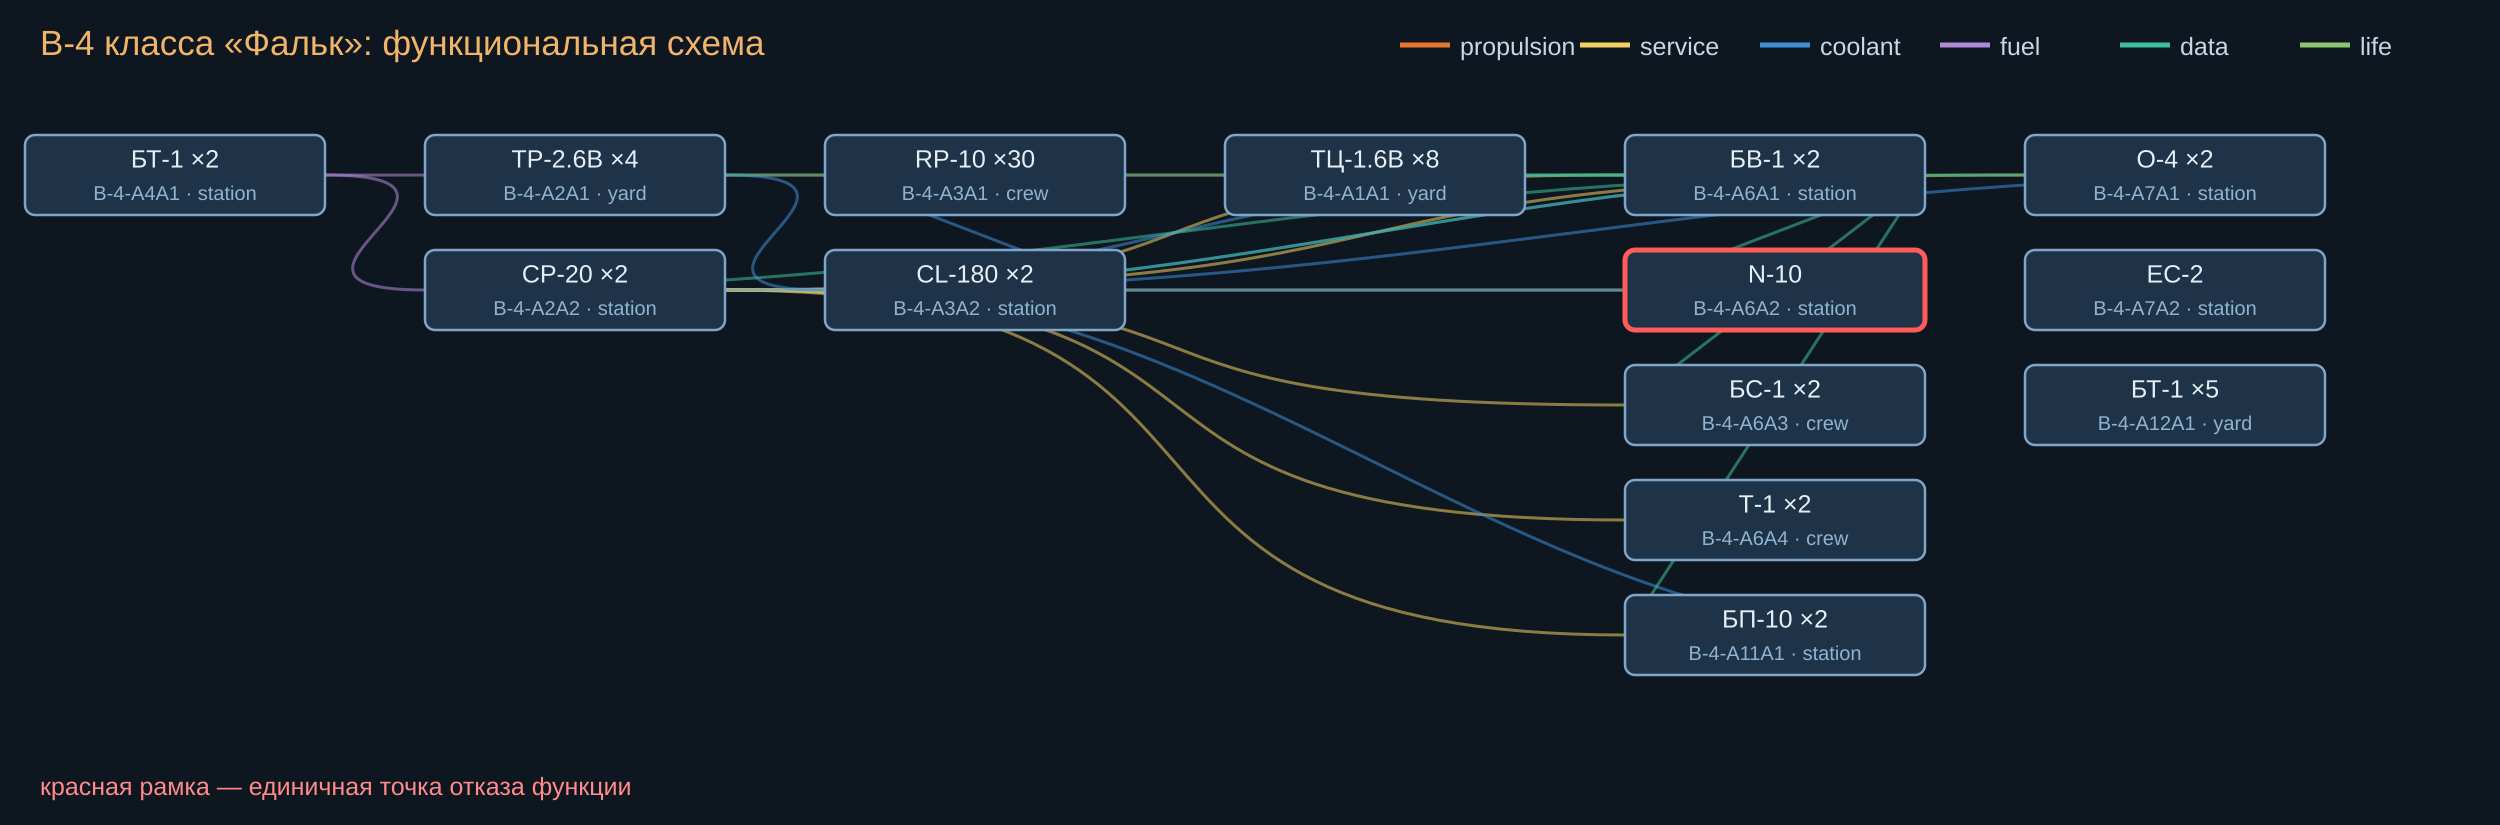
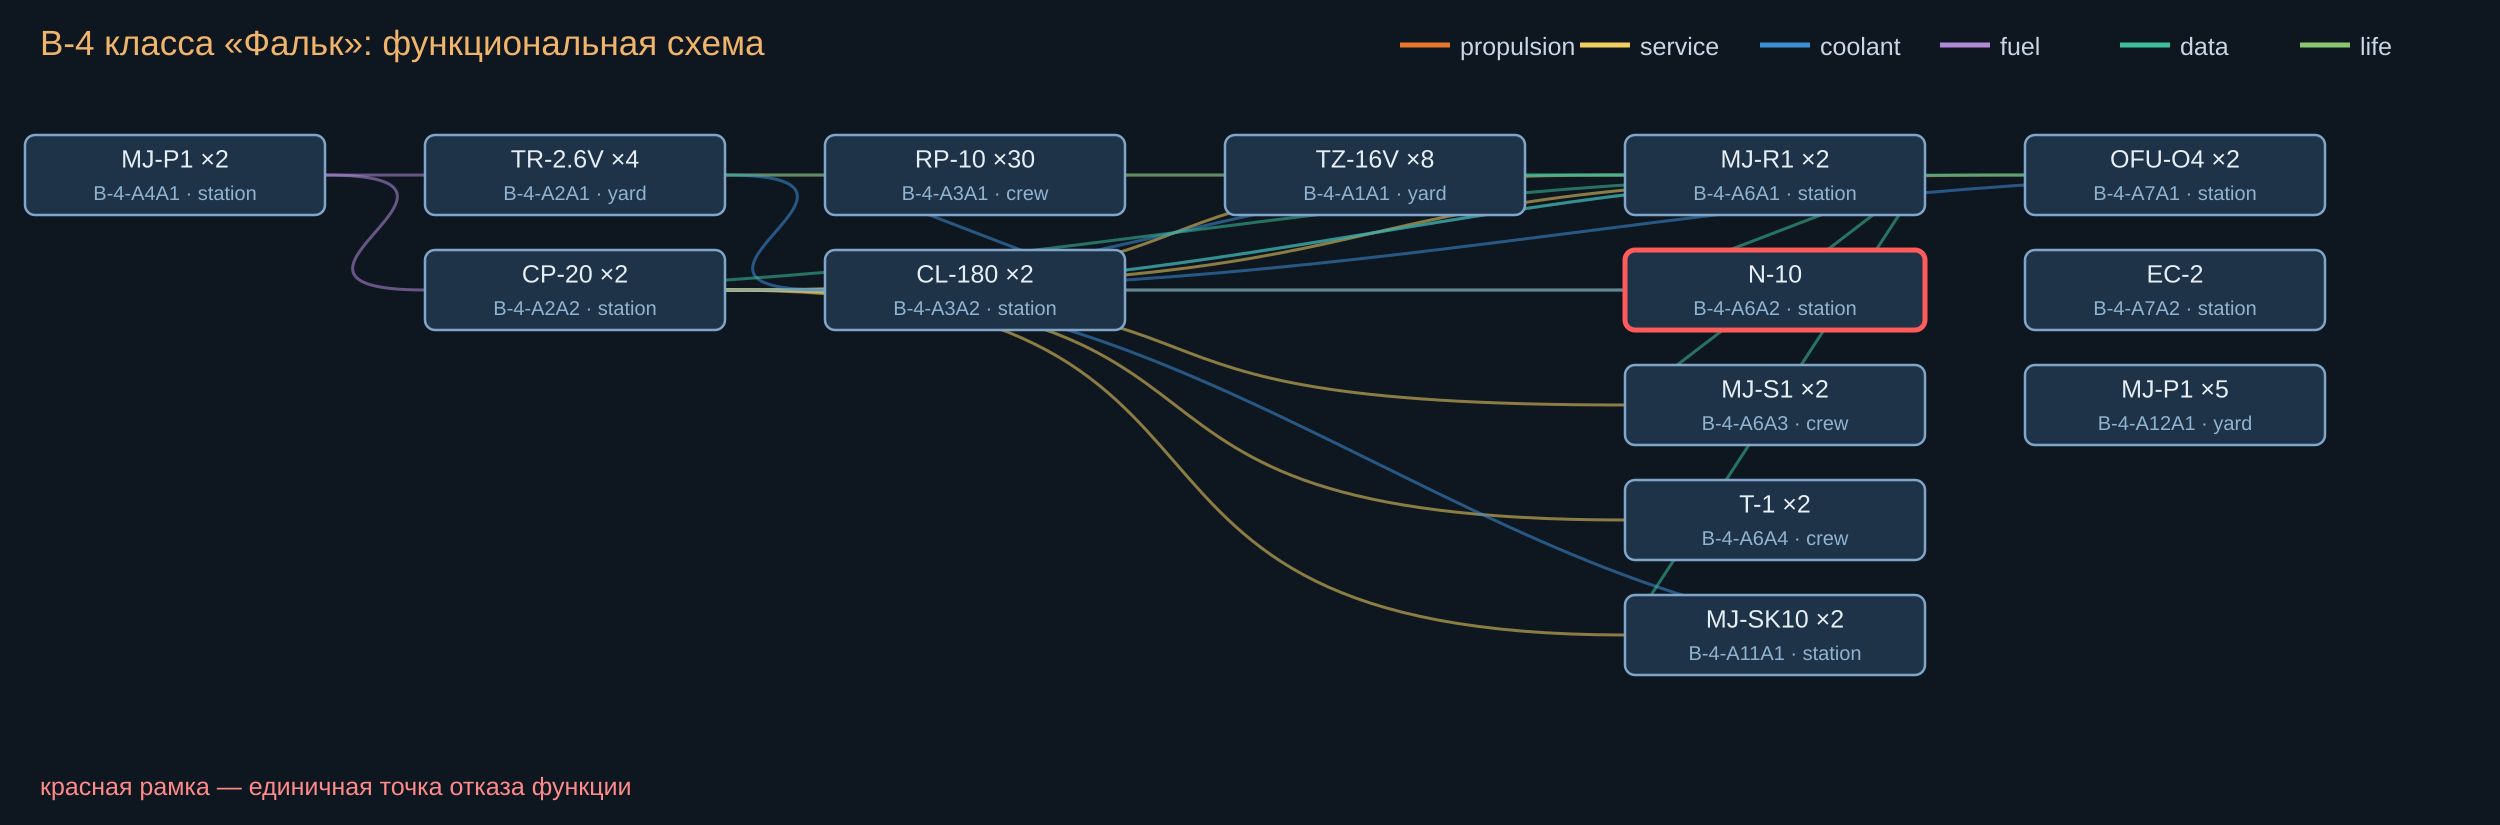
<svg xmlns="http://www.w3.org/2000/svg" viewBox="0 0 1000 330" font-family="Segoe UI, Arial, sans-serif" font-size="10">
  <rect width="100%" height="100%" fill="#0e1620" />
  <text x="16" y="22" fill="#f0b46a" font-size="14">B-4 класса «Фальк»: функциональная схема</text>
  <line x1="560" y1="18" x2="580" y2="18" stroke="#e8762b" stroke-width="2" />
  <text x="584" y="22" fill="#c8d6e5">propulsion</text>
  <line x1="632" y1="18" x2="652" y2="18" stroke="#f0d060" stroke-width="2" />
  <text x="656" y="22" fill="#c8d6e5">service</text>
  <line x1="704" y1="18" x2="724" y2="18" stroke="#3d8fd6" stroke-width="2" />
  <text x="728" y="22" fill="#c8d6e5">coolant</text>
  <line x1="776" y1="18" x2="796" y2="18" stroke="#b08ad6" stroke-width="2" />
  <text x="800" y="22" fill="#c8d6e5">fuel</text>
  <line x1="848" y1="18" x2="868" y2="18" stroke="#3dbf9a" stroke-width="2" />
  <text x="872" y="22" fill="#c8d6e5">data</text>
  <line x1="920" y1="18" x2="940" y2="18" stroke="#8cc56f" stroke-width="2" />
  <text x="944" y="22" fill="#c8d6e5">life</text>
  <path d="M290,70 C450.0,70 330.0,70 490,70" fill="none" stroke="#e8762b" stroke-opacity="0.55" stroke-width="1.2" />
  <path d="M290,116 C370.0,116 250.0,116 330,116" fill="none" stroke="#f0d060" stroke-opacity="0.55" stroke-width="1.2" />
  <path d="M290,116 C530.0,116 410.0,70 650,70" fill="none" stroke="#f0d060" stroke-opacity="0.55" stroke-width="1.2" />
  <path d="M290,116 C530.0,116 410.0,116 650,116" fill="none" stroke="#f0d060" stroke-opacity="0.55" stroke-width="1.2" />
  <path d="M290,116 C530.0,116 410.0,162 650,162" fill="none" stroke="#f0d060" stroke-opacity="0.55" stroke-width="1.2" />
  <path d="M290,116 C530.0,116 410.0,208 650,208" fill="none" stroke="#f0d060" stroke-opacity="0.55" stroke-width="1.2" />
  <path d="M290,116 C610.0,116 490.0,70 810,70" fill="none" stroke="#f0d060" stroke-opacity="0.55" stroke-width="1.2" />
  <path d="M290,116 C530.0,116 410.0,254 650,254" fill="none" stroke="#f0d060" stroke-opacity="0.55" stroke-width="1.2" />
  <path d="M610,70 C530.0,70 410.0,116 330,116" fill="none" stroke="#3d8fd6" stroke-opacity="0.55" stroke-width="1.2" />
  <path d="M290,70 C370.0,70 250.0,116 330,116" fill="none" stroke="#3d8fd6" stroke-opacity="0.55" stroke-width="1.2" />
  <path d="M290,116 C370.0,116 250.0,116 330,116" fill="none" stroke="#3d8fd6" stroke-opacity="0.55" stroke-width="1.2" />
  <path d="M770,70 C610.0,70 490.0,116 330,116" fill="none" stroke="#3d8fd6" stroke-opacity="0.55" stroke-width="1.2" />
  <path d="M770,116 C610.0,116 490.0,116 330,116" fill="none" stroke="#3d8fd6" stroke-opacity="0.55" stroke-width="1.2" />
  <path d="M930,70 C690.0,70 570.0,116 330,116" fill="none" stroke="#3d8fd6" stroke-opacity="0.55" stroke-width="1.2" />
  <path d="M770,254 C610.0,254 490.0,116 330,116" fill="none" stroke="#3d8fd6" stroke-opacity="0.55" stroke-width="1.2" />
  <path d="M450,116 C450.0,116 330.0,70 330,70" fill="none" stroke="#3d8fd6" stroke-opacity="0.55" stroke-width="1.2" />
  <path d="M130,70 C210.0,70 90.0,70 170,70" fill="none" stroke="#b08ad6" stroke-opacity="0.55" stroke-width="1.2" />
  <path d="M130,70 C210.0,70 90.0,116 170,116" fill="none" stroke="#b08ad6" stroke-opacity="0.55" stroke-width="1.2" />
  <path d="M770,70 C690.0,70 570.0,70 490,70" fill="none" stroke="#3dbf9a" stroke-opacity="0.55" stroke-width="1.2" />
  <path d="M770,70 C530.0,70 410.0,70 170,70" fill="none" stroke="#3dbf9a" stroke-opacity="0.55" stroke-width="1.2" />
  <path d="M770,70 C530.0,70 410.0,116 170,116" fill="none" stroke="#3dbf9a" stroke-opacity="0.55" stroke-width="1.2" />
  <path d="M770,70 C610.0,70 490.0,116 330,116" fill="none" stroke="#3dbf9a" stroke-opacity="0.55" stroke-width="1.2" />
  <path d="M770,70 C770.0,70 650.0,116 650,116" fill="none" stroke="#3dbf9a" stroke-opacity="0.55" stroke-width="1.2" />
  <path d="M770,70 C770.0,70 650.0,162 650,162" fill="none" stroke="#3dbf9a" stroke-opacity="0.55" stroke-width="1.2" />
  <path d="M770,70 C850.0,70 730.0,70 810,70" fill="none" stroke="#3dbf9a" stroke-opacity="0.55" stroke-width="1.2" />
  <path d="M770,70 C770.0,70 650.0,254 650,254" fill="none" stroke="#3dbf9a" stroke-opacity="0.55" stroke-width="1.2" />
  <rect x="490" y="54" width="120" height="32" rx="4" fill="#1f3348" stroke="#7fa6c9" stroke-width="1" />
-   <text x="550" y="67" fill="#e6eef6" text-anchor="middle">ТЦ-1.6В ×8</text>
+   <text x="550" y="67" fill="#e6eef6" text-anchor="middle">TZ-16V ×8</text>
  <text x="550" y="80" fill="#8fb3d1" text-anchor="middle" font-size="8">B-4-A1A1 · yard</text>
  <rect x="170" y="54" width="120" height="32" rx="4" fill="#1f3348" stroke="#7fa6c9" stroke-width="1" />
-   <text x="230" y="67" fill="#e6eef6" text-anchor="middle">ТР-2.6В ×4</text>
+   <text x="230" y="67" fill="#e6eef6" text-anchor="middle">TR-2.6V ×4</text>
  <text x="230" y="80" fill="#8fb3d1" text-anchor="middle" font-size="8">B-4-A2A1 · yard</text>
  <rect x="170" y="100" width="120" height="32" rx="4" fill="#1f3348" stroke="#7fa6c9" stroke-width="1" />
  <text x="230" y="113" fill="#e6eef6" text-anchor="middle">СР-20 ×2</text>
  <text x="230" y="126" fill="#8fb3d1" text-anchor="middle" font-size="8">B-4-A2A2 · station</text>
  <rect x="330" y="54" width="120" height="32" rx="4" fill="#1f3348" stroke="#7fa6c9" stroke-width="1" />
  <text x="390" y="67" fill="#e6eef6" text-anchor="middle">RP-10 ×30</text>
  <text x="390" y="80" fill="#8fb3d1" text-anchor="middle" font-size="8">B-4-A3A1 · crew</text>
  <rect x="330" y="100" width="120" height="32" rx="4" fill="#1f3348" stroke="#7fa6c9" stroke-width="1" />
  <text x="390" y="113" fill="#e6eef6" text-anchor="middle">CL-180 ×2</text>
  <text x="390" y="126" fill="#8fb3d1" text-anchor="middle" font-size="8">B-4-A3A2 · station</text>
  <rect x="10" y="54" width="120" height="32" rx="4" fill="#1f3348" stroke="#7fa6c9" stroke-width="1" />
-   <text x="70" y="67" fill="#e6eef6" text-anchor="middle">БТ-1 ×2</text>
+   <text x="70" y="67" fill="#e6eef6" text-anchor="middle">MJ-P1 ×2</text>
  <text x="70" y="80" fill="#8fb3d1" text-anchor="middle" font-size="8">B-4-A4A1 · station</text>
  <rect x="650" y="54" width="120" height="32" rx="4" fill="#1f3348" stroke="#7fa6c9" stroke-width="1" />
-   <text x="710" y="67" fill="#e6eef6" text-anchor="middle">БВ-1 ×2</text>
+   <text x="710" y="67" fill="#e6eef6" text-anchor="middle">MJ-R1 ×2</text>
  <text x="710" y="80" fill="#8fb3d1" text-anchor="middle" font-size="8">B-4-A6A1 · station</text>
  <rect x="650" y="100" width="120" height="32" rx="4" fill="#1f3348" stroke="#ff5b5b" stroke-width="2" />
  <text x="710" y="113" fill="#e6eef6" text-anchor="middle">N-10</text>
  <text x="710" y="126" fill="#8fb3d1" text-anchor="middle" font-size="8">B-4-A6A2 · station</text>
  <rect x="650" y="146" width="120" height="32" rx="4" fill="#1f3348" stroke="#7fa6c9" stroke-width="1" />
-   <text x="710" y="159" fill="#e6eef6" text-anchor="middle">БС-1 ×2</text>
+   <text x="710" y="159" fill="#e6eef6" text-anchor="middle">MJ-S1 ×2</text>
  <text x="710" y="172" fill="#8fb3d1" text-anchor="middle" font-size="8">B-4-A6A3 · crew</text>
  <rect x="650" y="192" width="120" height="32" rx="4" fill="#1f3348" stroke="#7fa6c9" stroke-width="1" />
-   <text x="710" y="205" fill="#e6eef6" text-anchor="middle">Т-1 ×2</text>
+   <text x="710" y="205" fill="#e6eef6" text-anchor="middle">T-1 ×2</text>
  <text x="710" y="218" fill="#8fb3d1" text-anchor="middle" font-size="8">B-4-A6A4 · crew</text>
  <rect x="810" y="54" width="120" height="32" rx="4" fill="#1f3348" stroke="#7fa6c9" stroke-width="1" />
-   <text x="870" y="67" fill="#e6eef6" text-anchor="middle">О-4 ×2</text>
+   <text x="870" y="67" fill="#e6eef6" text-anchor="middle">OFU-O4 ×2</text>
  <text x="870" y="80" fill="#8fb3d1" text-anchor="middle" font-size="8">B-4-A7A1 · station</text>
  <rect x="810" y="100" width="120" height="32" rx="4" fill="#1f3348" stroke="#7fa6c9" stroke-width="1" />
  <text x="870" y="113" fill="#e6eef6" text-anchor="middle">EC-2</text>
  <text x="870" y="126" fill="#8fb3d1" text-anchor="middle" font-size="8">B-4-A7A2 · station</text>
  <rect x="650" y="238" width="120" height="32" rx="4" fill="#1f3348" stroke="#7fa6c9" stroke-width="1" />
-   <text x="710" y="251" fill="#e6eef6" text-anchor="middle">БП-10 ×2</text>
+   <text x="710" y="251" fill="#e6eef6" text-anchor="middle">MJ-SK10 ×2</text>
  <text x="710" y="264" fill="#8fb3d1" text-anchor="middle" font-size="8">B-4-A11A1 · station</text>
  <rect x="810" y="146" width="120" height="32" rx="4" fill="#1f3348" stroke="#7fa6c9" stroke-width="1" />
-   <text x="870" y="159" fill="#e6eef6" text-anchor="middle">БТ-1 ×5</text>
+   <text x="870" y="159" fill="#e6eef6" text-anchor="middle">MJ-P1 ×5</text>
  <text x="870" y="172" fill="#8fb3d1" text-anchor="middle" font-size="8">B-4-A12A1 · yard</text>
  <text x="16" y="318" fill="#ff8a8a">красная рамка — единичная точка отказа функции</text>
</svg>
